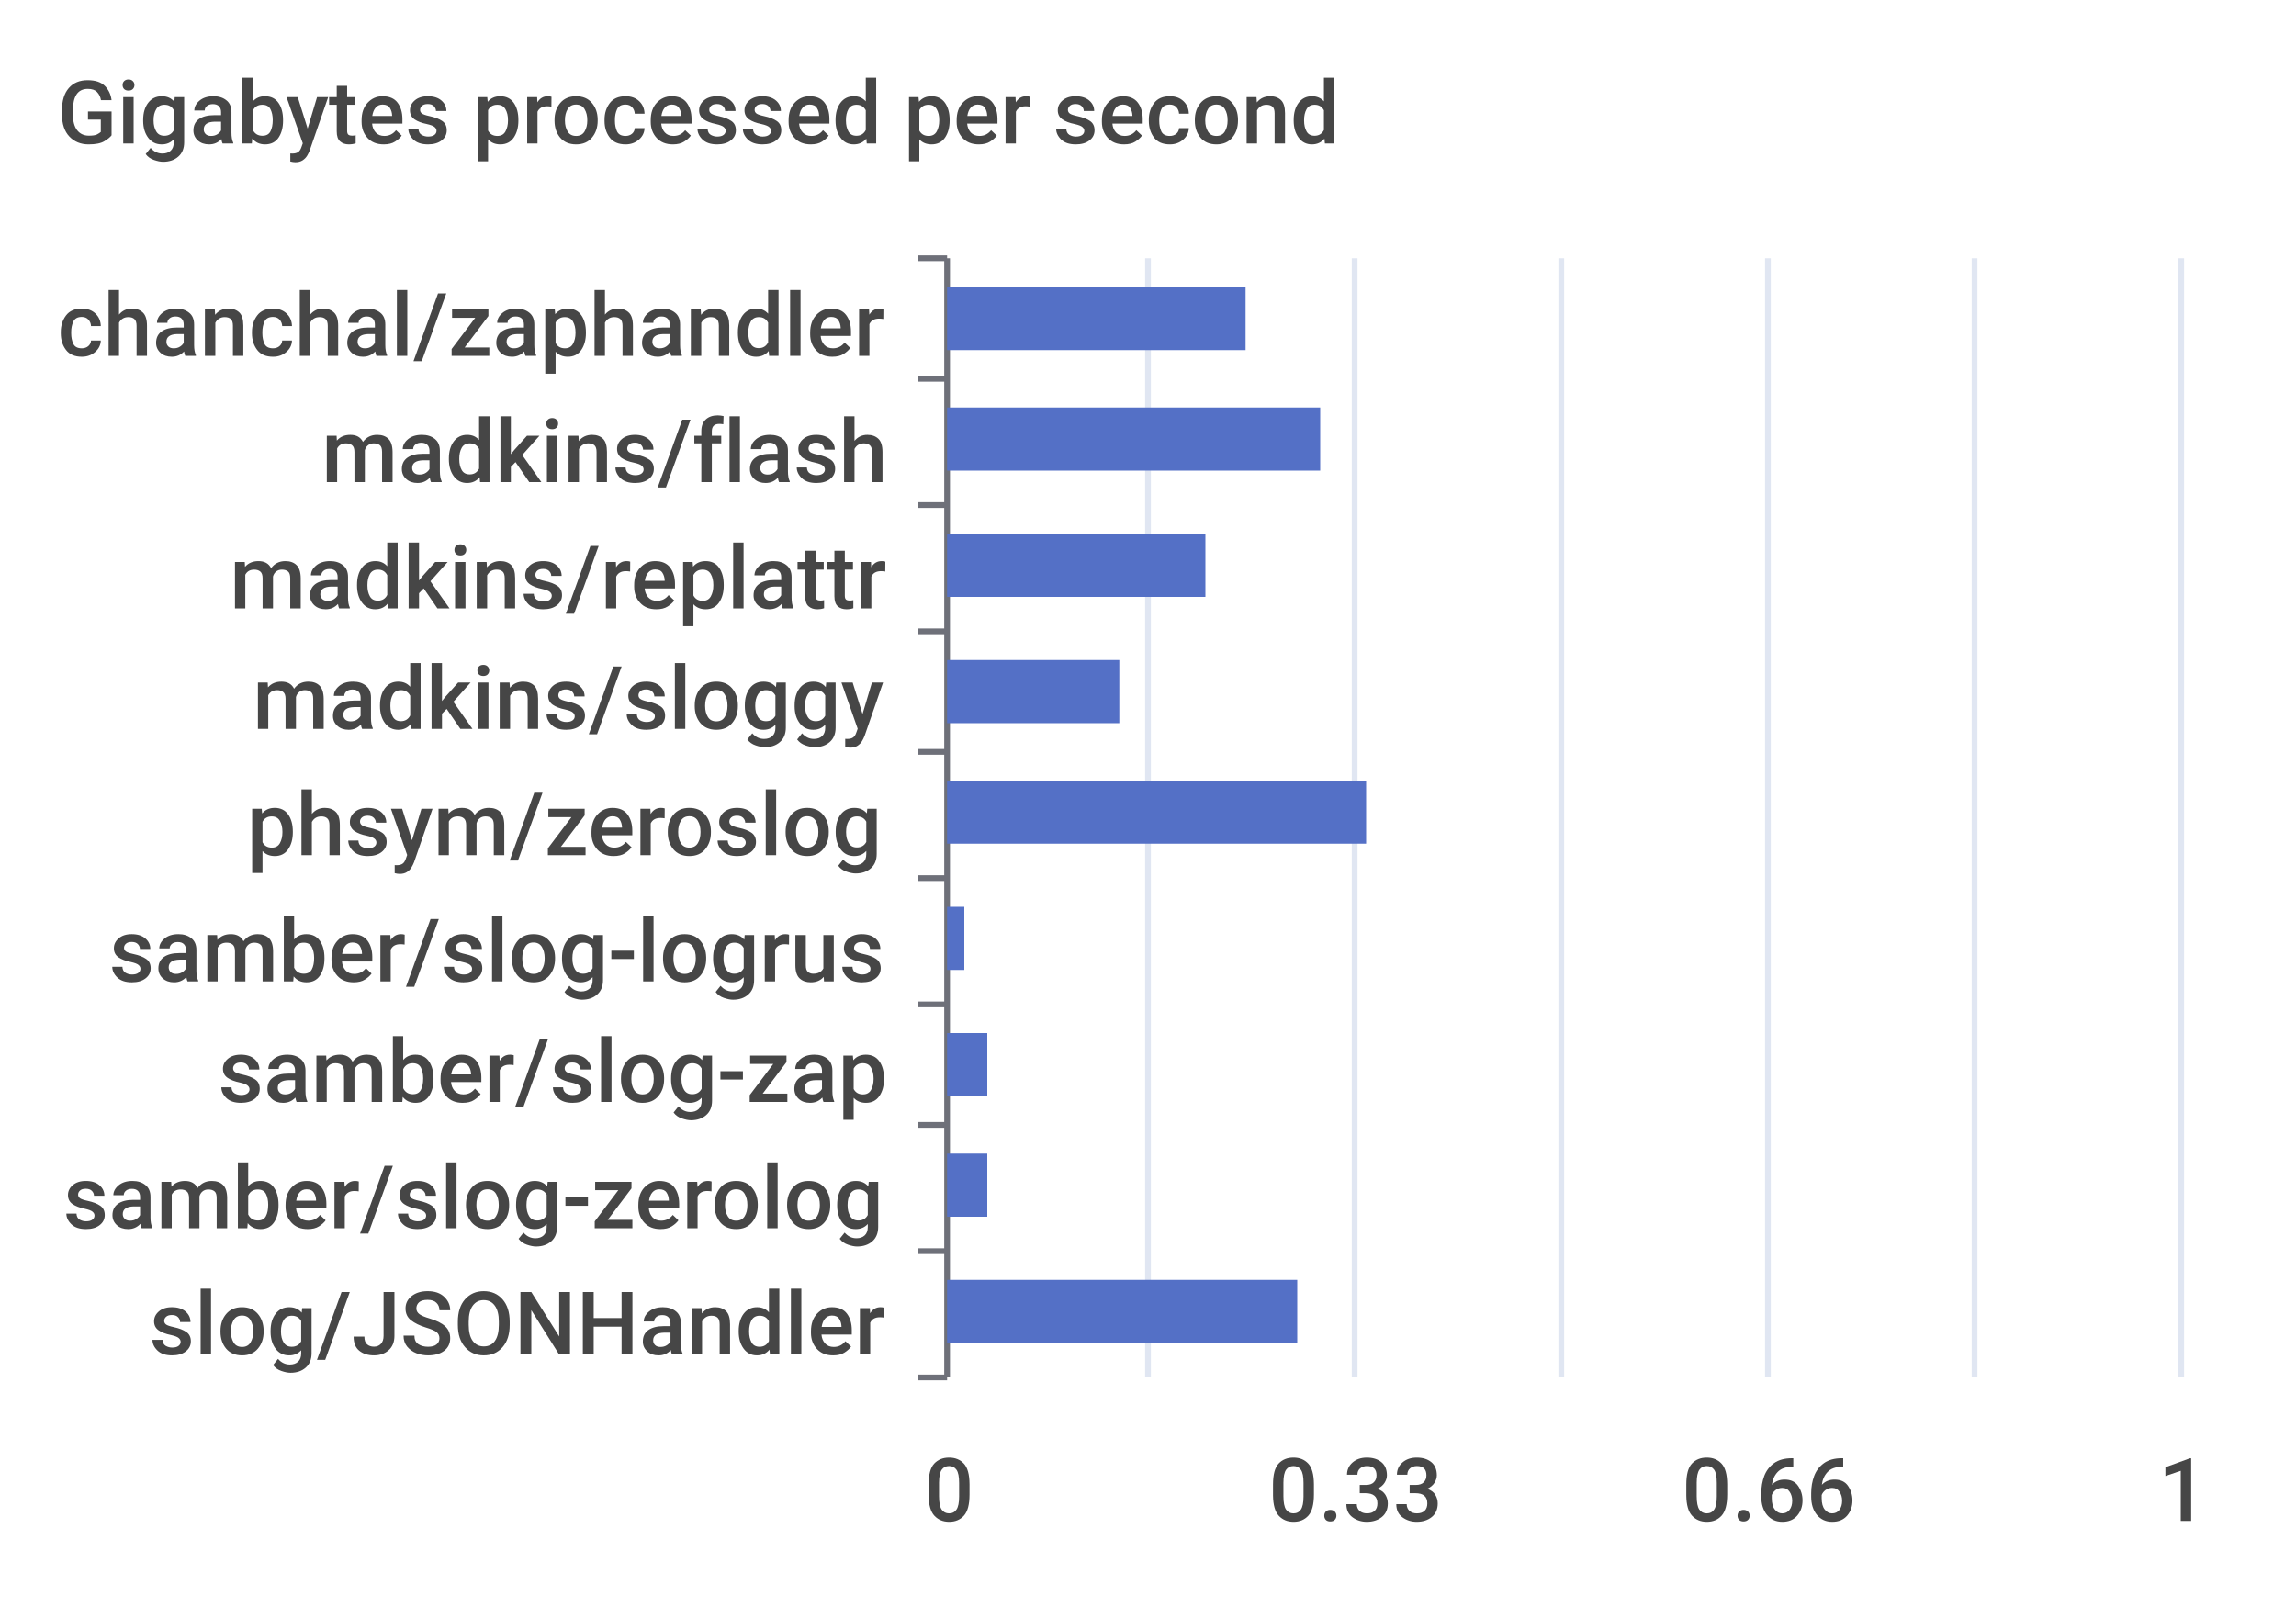
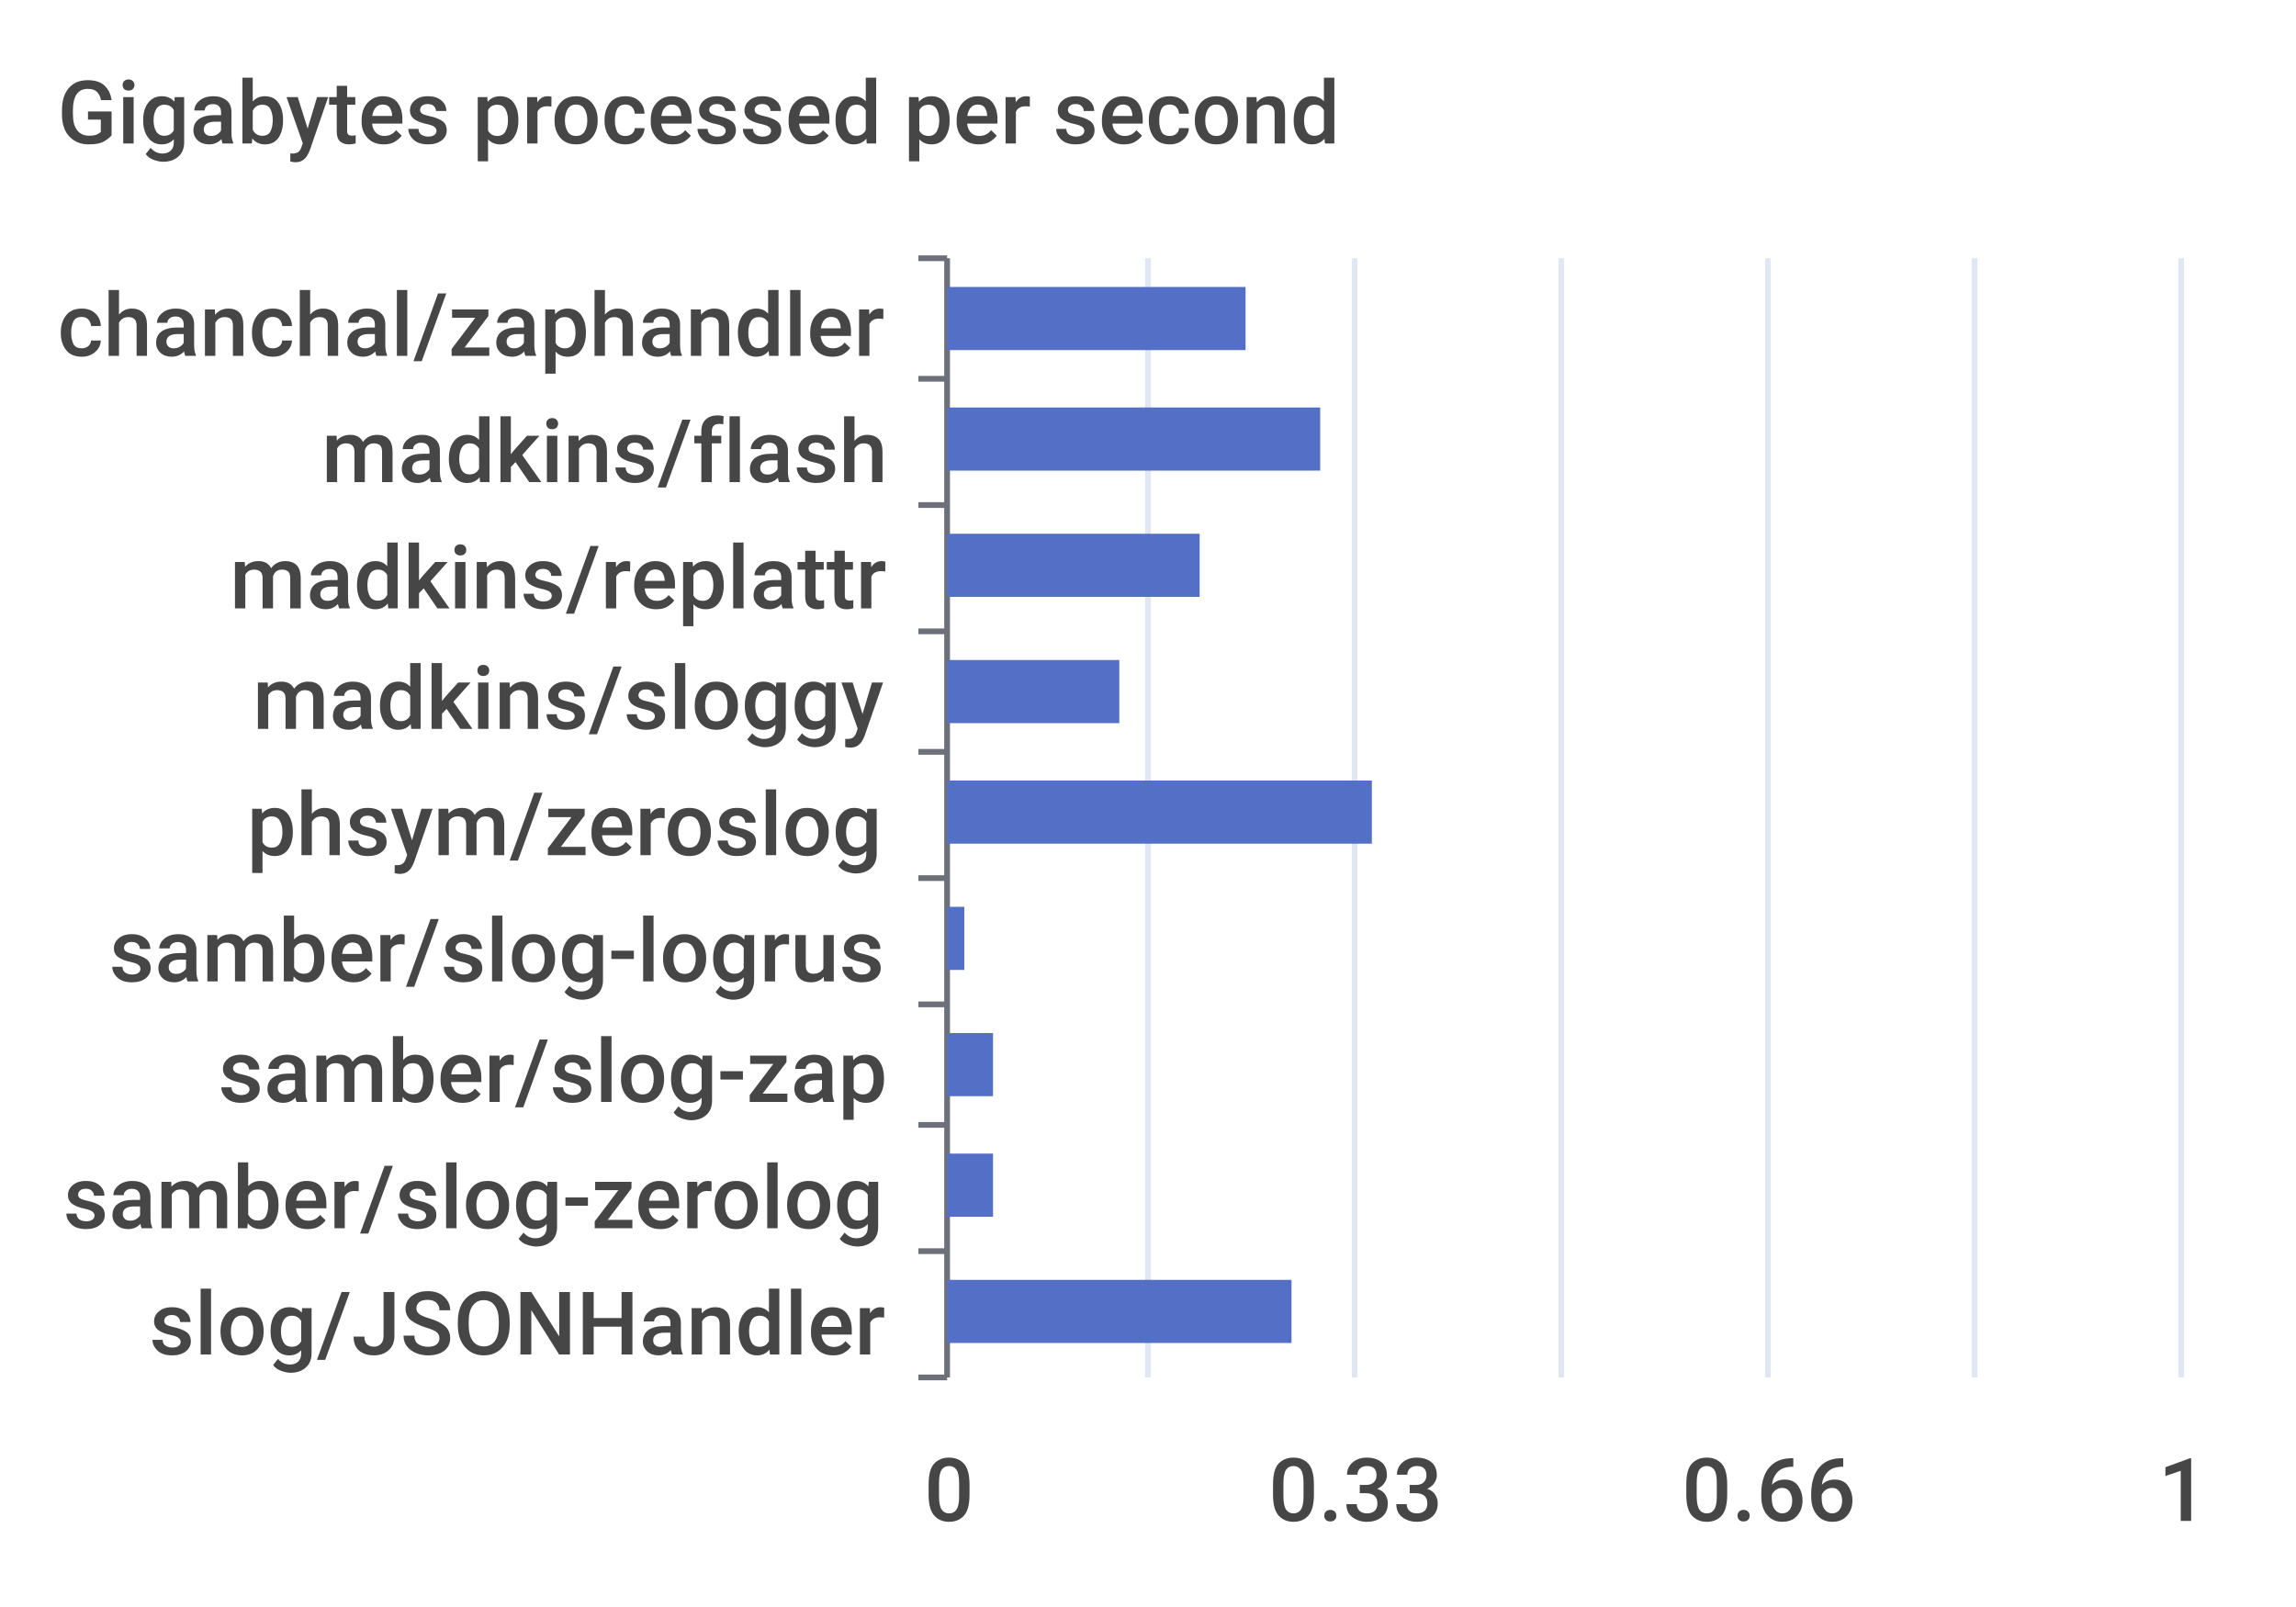
<svg xmlns="http://www.w3.org/2000/svg" width="400" height="280">\n<path d="M 0 0 L 400 0 L 400 280 L 0 280 L 0 0" style="stroke-width:0;stroke:none;fill:rgba(255,255,255,1.0)" />
  <text x="10" y="25" style="stroke-width:0;stroke:none;fill:rgba(70,70,70,1.0);font-size:15.3px;font-family:'Roboto Medium',sans-serif">Gigabytes processed per second</text>
  <path d="M 160 45 L 165 45" style="stroke-width:1;stroke:rgba(110,112,121,1.0);fill:none" />
  <path d="M 160 66 L 165 66" style="stroke-width:1;stroke:rgba(110,112,121,1.0);fill:none" />
  <path d="M 160 88 L 165 88" style="stroke-width:1;stroke:rgba(110,112,121,1.0);fill:none" />
  <path d="M 160 110 L 165 110" style="stroke-width:1;stroke:rgba(110,112,121,1.0);fill:none" />
  <path d="M 160 131 L 165 131" style="stroke-width:1;stroke:rgba(110,112,121,1.0);fill:none" />
  <path d="M 160 153 L 165 153" style="stroke-width:1;stroke:rgba(110,112,121,1.0);fill:none" />
  <path d="M 160 175 L 165 175" style="stroke-width:1;stroke:rgba(110,112,121,1.0);fill:none" />
  <path d="M 160 196 L 165 196" style="stroke-width:1;stroke:rgba(110,112,121,1.0);fill:none" />
  <path d="M 160 218 L 165 218" style="stroke-width:1;stroke:rgba(110,112,121,1.0);fill:none" />
  <path d="M 160 240 L 165 240" style="stroke-width:1;stroke:rgba(110,112,121,1.0);fill:none" />
  <path d="M 165 45 L 165 240" style="stroke-width:1;stroke:rgba(110,112,121,1.0);fill:none" />
  <text x="10" y="62" style="stroke-width:0;stroke:none;fill:rgba(70,70,70,1.0);font-size:15.3px;font-family:'Roboto Medium',sans-serif">chanchal/zaphandler</text>
  <text x="56" y="84" style="stroke-width:0;stroke:none;fill:rgba(70,70,70,1.0);font-size:15.3px;font-family:'Roboto Medium',sans-serif">madkins/flash</text>
  <text x="40" y="106" style="stroke-width:0;stroke:none;fill:rgba(70,70,70,1.0);font-size:15.3px;font-family:'Roboto Medium',sans-serif">madkins/replattr</text>
  <text x="44" y="127" style="stroke-width:0;stroke:none;fill:rgba(70,70,70,1.0);font-size:15.3px;font-family:'Roboto Medium',sans-serif">madkins/sloggy</text>
  <text x="43" y="149" style="stroke-width:0;stroke:none;fill:rgba(70,70,70,1.0);font-size:15.3px;font-family:'Roboto Medium',sans-serif">phsym/zeroslog</text>
  <text x="19" y="171" style="stroke-width:0;stroke:none;fill:rgba(70,70,70,1.0);font-size:15.3px;font-family:'Roboto Medium',sans-serif">samber/slog-logrus</text>
  <text x="38" y="192" style="stroke-width:0;stroke:none;fill:rgba(70,70,70,1.0);font-size:15.3px;font-family:'Roboto Medium',sans-serif">samber/slog-zap</text>
  <text x="11" y="214" style="stroke-width:0;stroke:none;fill:rgba(70,70,70,1.0);font-size:15.3px;font-family:'Roboto Medium',sans-serif">samber/slog-zerolog</text>
  <text x="26" y="236" style="stroke-width:0;stroke:none;fill:rgba(70,70,70,1.0);font-size:15.3px;font-family:'Roboto Medium',sans-serif">slog/JSONHandler</text>
  <text x="161" y="265" style="stroke-width:0;stroke:none;fill:rgba(70,70,70,1.0);font-size:15.3px;font-family:'Roboto Medium',sans-serif">0</text>
  <text x="221" y="265" style="stroke-width:0;stroke:none;fill:rgba(70,70,70,1.0);font-size:15.3px;font-family:'Roboto Medium',sans-serif">0.33</text>
  <text x="293" y="265" style="stroke-width:0;stroke:none;fill:rgba(70,70,70,1.0);font-size:15.3px;font-family:'Roboto Medium',sans-serif">0.66</text>
  <text x="376" y="265" style="stroke-width:0;stroke:none;fill:rgba(70,70,70,1.0);font-size:15.3px;font-family:'Roboto Medium',sans-serif">1</text>
  <path d="M 200 45 L 200 240" style="stroke-width:1;stroke:rgba(224,230,242,1.0);fill:none" />
  <path d="M 236 45 L 236 240" style="stroke-width:1;stroke:rgba(224,230,242,1.0);fill:none" />
  <path d="M 272 45 L 272 240" style="stroke-width:1;stroke:rgba(224,230,242,1.0);fill:none" />
  <path d="M 308 45 L 308 240" style="stroke-width:1;stroke:rgba(224,230,242,1.0);fill:none" />
  <path d="M 344 45 L 344 240" style="stroke-width:1;stroke:rgba(224,230,242,1.0);fill:none" />
  <path d="M 380 45 L 380 240" style="stroke-width:1;stroke:rgba(224,230,242,1.0);fill:none" />
-   <path d="M 165 223 L 226 223 L 226 234 L 165 234 L 165 223" style="stroke-width:0;stroke:none;fill:rgba(84,112,198,1.0)" />
-   <path d="M 165 201 L 172 201 L 172 212 L 165 212 L 165 201" style="stroke-width:0;stroke:none;fill:rgba(84,112,198,1.0)" />
-   <path d="M 165 180 L 172 180 L 172 191 L 165 191 L 165 180" style="stroke-width:0;stroke:none;fill:rgba(84,112,198,1.0)" />
+   <path d="M 165 223 L 225 223 L 225 234 L 165 234 L 165 223" style="stroke-width:0;stroke:none;fill:rgba(84,112,198,1.0)" />
+   <path d="M 165 201 L 173 201 L 173 212 L 165 212 L 165 201" style="stroke-width:0;stroke:none;fill:rgba(84,112,198,1.0)" />
+   <path d="M 165 180 L 173 180 L 173 191 L 165 191 L 165 180" style="stroke-width:0;stroke:none;fill:rgba(84,112,198,1.0)" />
  <path d="M 165 158 L 168 158 L 168 169 L 165 169 L 165 158" style="stroke-width:0;stroke:none;fill:rgba(84,112,198,1.0)" />
-   <path d="M 165 136 L 238 136 L 238 147 L 165 147 L 165 136" style="stroke-width:0;stroke:none;fill:rgba(84,112,198,1.0)" />
+   <path d="M 165 136 L 239 136 L 239 147 L 165 147 L 165 136" style="stroke-width:0;stroke:none;fill:rgba(84,112,198,1.0)" />
  <path d="M 165 115 L 195 115 L 195 126 L 165 126 L 165 115" style="stroke-width:0;stroke:none;fill:rgba(84,112,198,1.0)" />
-   <path d="M 165 93 L 210 93 L 210 104 L 165 104 L 165 93" style="stroke-width:0;stroke:none;fill:rgba(84,112,198,1.0)" />
+   <path d="M 165 93 L 209 93 L 209 104 L 165 104 L 165 93" style="stroke-width:0;stroke:none;fill:rgba(84,112,198,1.0)" />
  <path d="M 165 71 L 230 71 L 230 82 L 165 82 L 165 71" style="stroke-width:0;stroke:none;fill:rgba(84,112,198,1.0)" />
  <path d="M 165 50 L 217 50 L 217 61 L 165 61 L 165 50" style="stroke-width:0;stroke:none;fill:rgba(84,112,198,1.0)" />
</svg>
